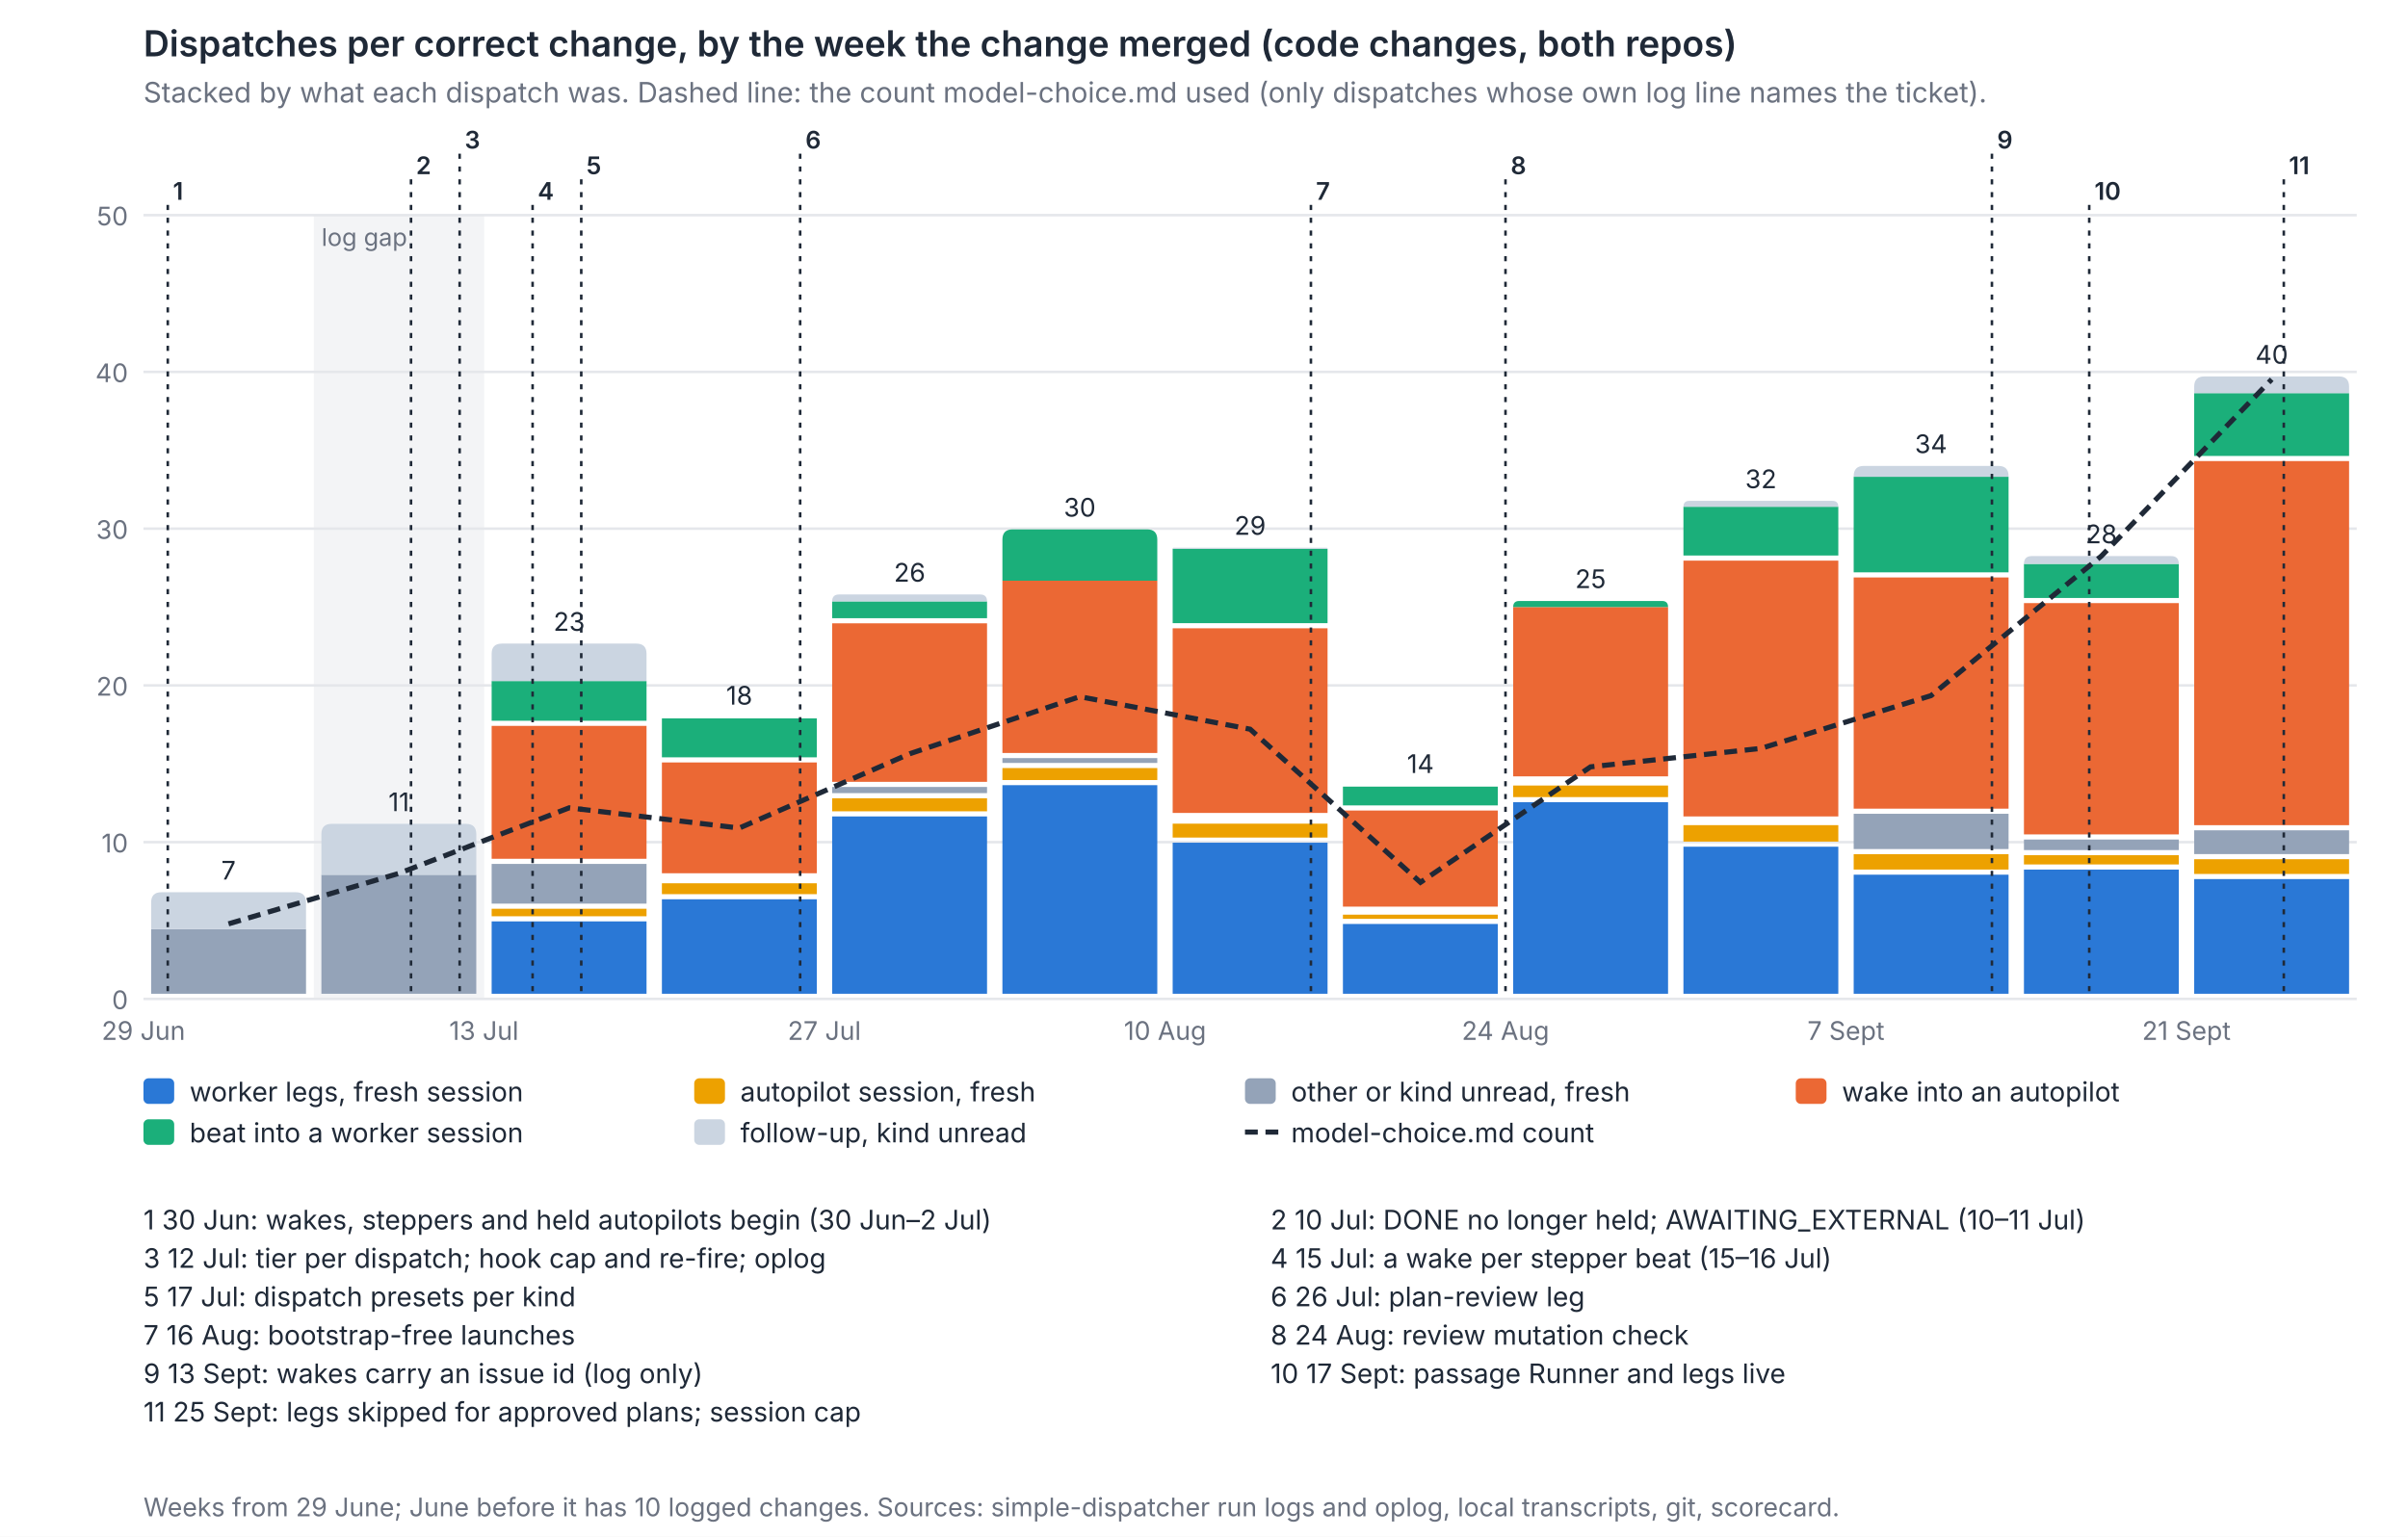
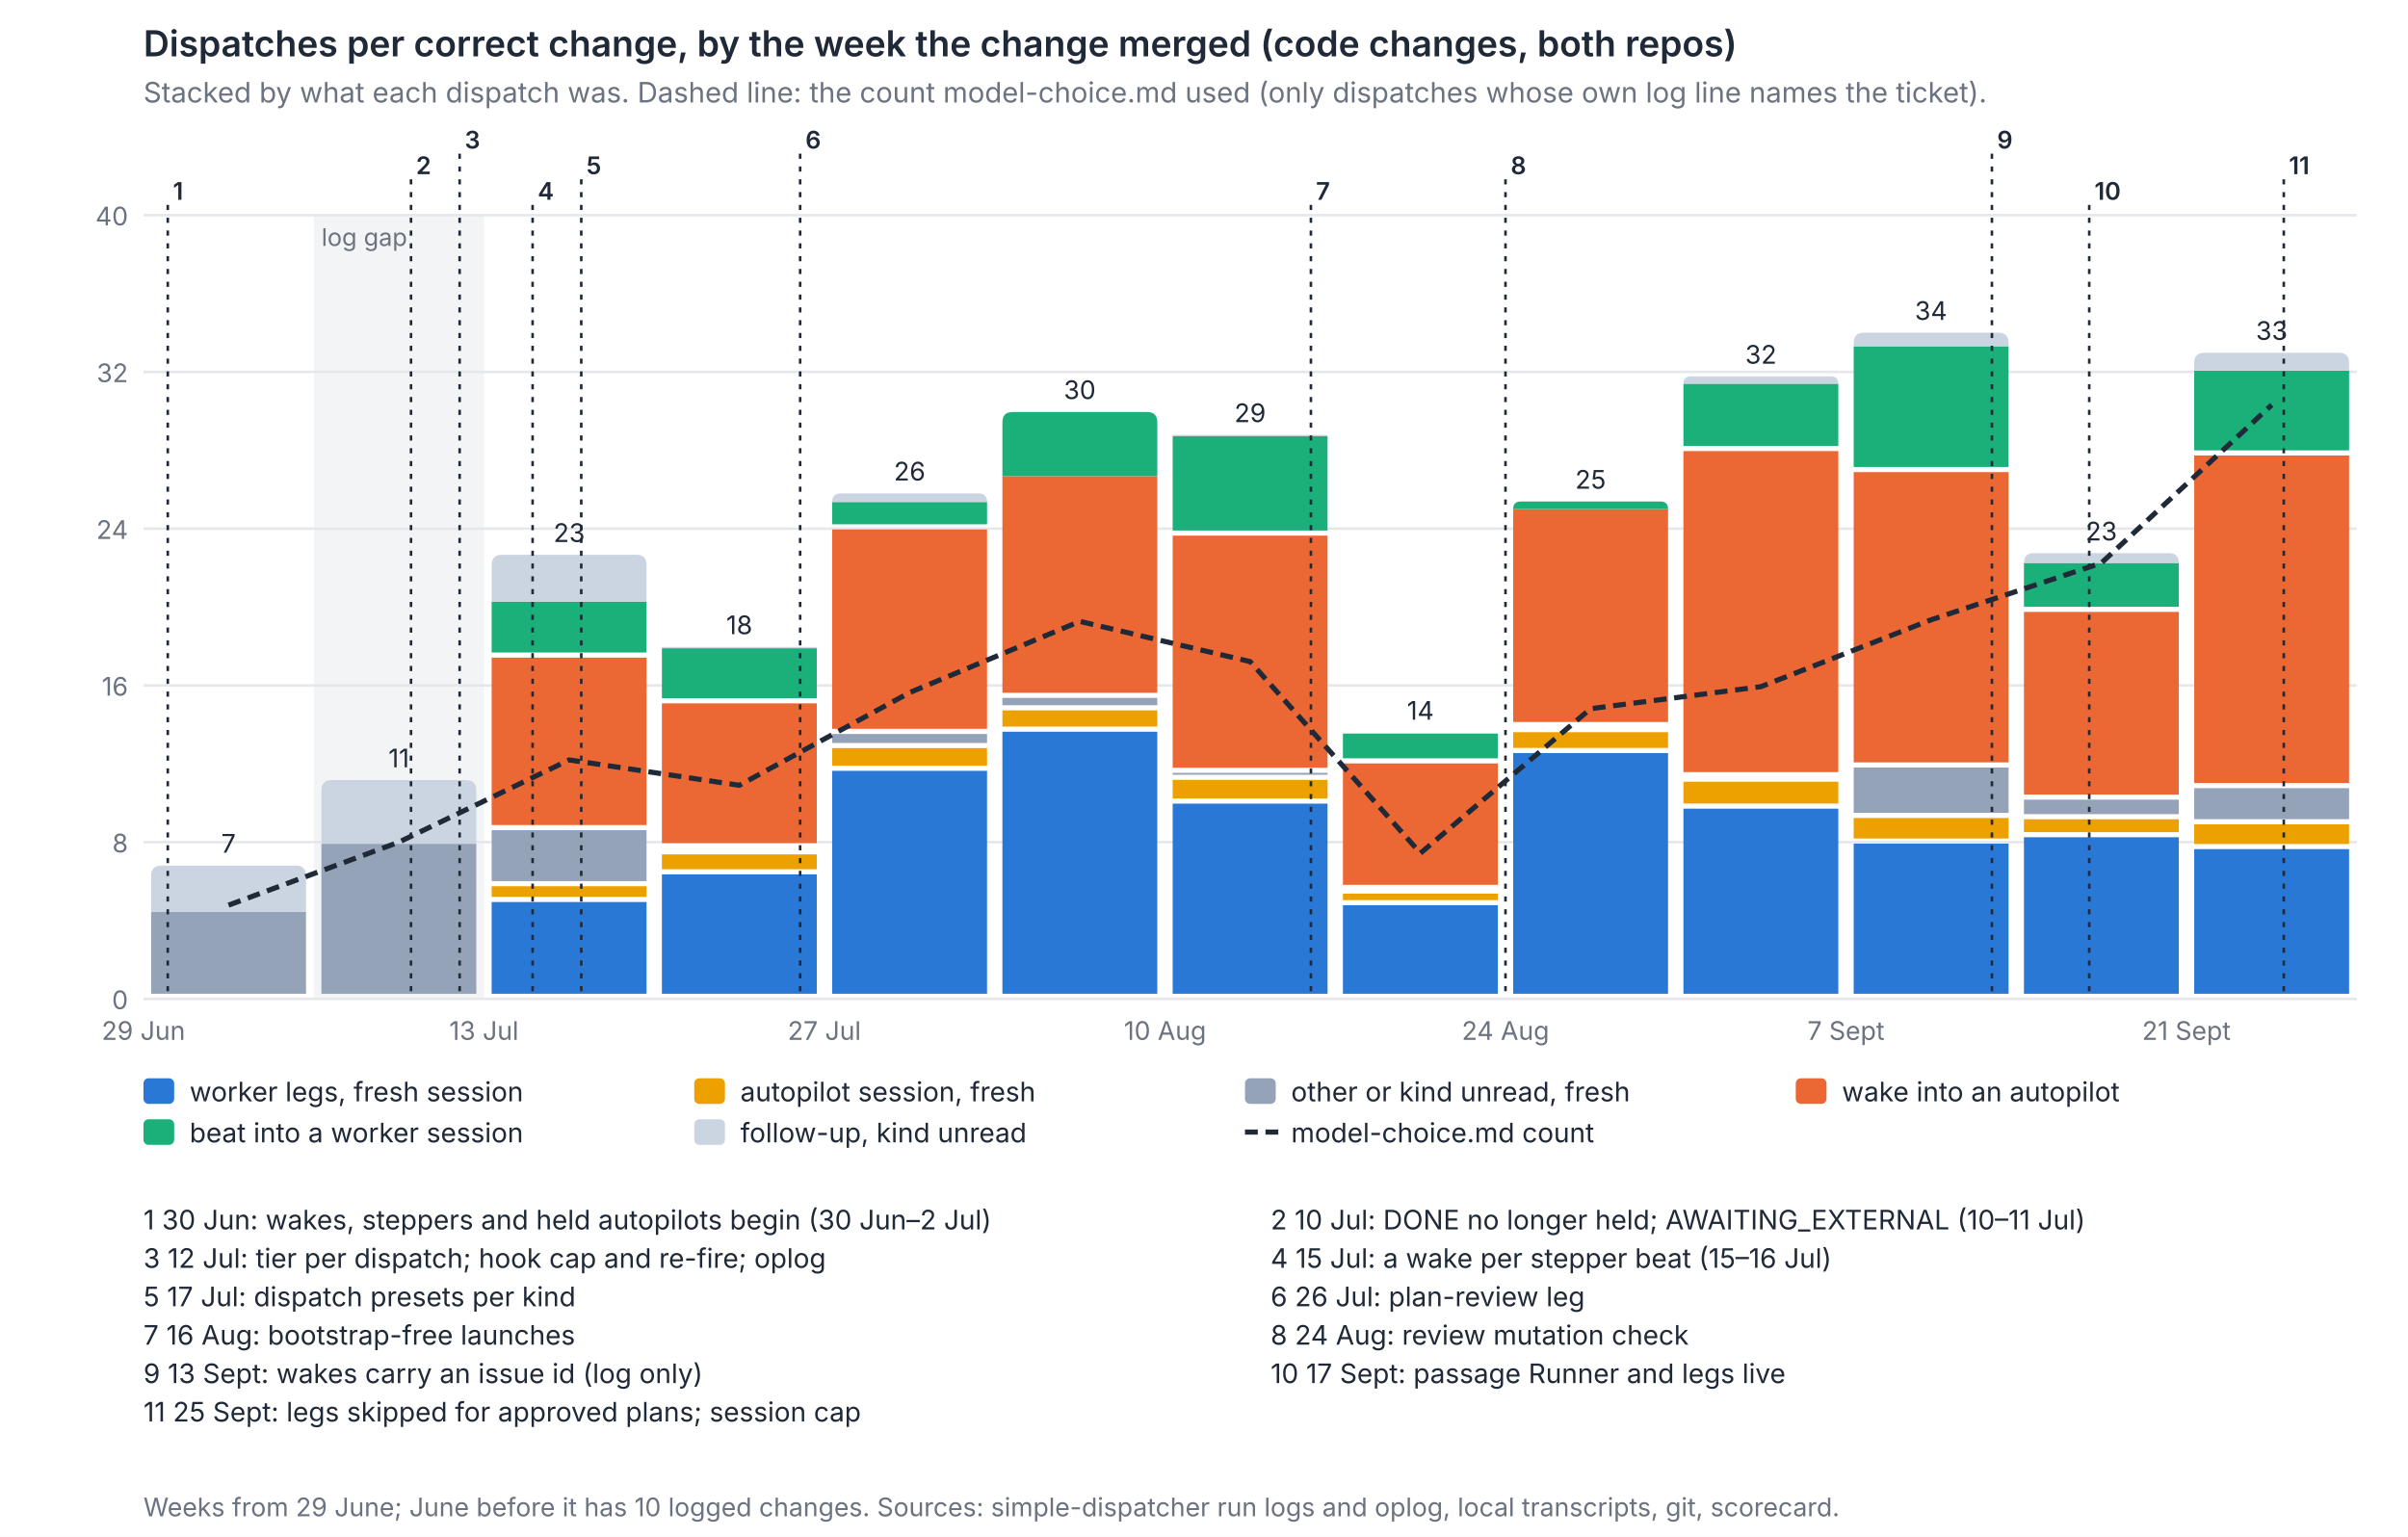
<svg xmlns="http://www.w3.org/2000/svg" viewBox="0 0 940 600" width="940" height="600" font-family="Inter, system-ui, sans-serif" role="img" aria-label="Dispatches per correct change by merge week, stacked by component, both repos">
  <rect width="940" height="600" fill="#ffffff" />
  <text x="56.0" y="22.0" font-size="14" fill="#1f2937" text-anchor="start" font-weight="600">Dispatches per correct change, by the week the change merged (code changes, both repos)</text>
  <text x="56.0" y="40.0" font-size="11" fill="#6b7280" text-anchor="start">Stacked by what each dispatch was. Dashed line: the count model-choice.md used (only dispatches whose own log line names the ticket).</text>
  <rect x="122.5" y="84" width="66.5" height="306" fill="#f3f4f6" />
  <text x="125.5" y="96.0" font-size="9.5" fill="#6b7280" text-anchor="start">log gap</text>
  <line x1="56" x2="920" y1="390" y2="390" stroke="#e5e7eb" />
  <text x="50.0" y="394.0" font-size="10" fill="#6b7280" text-anchor="end">0</text>
  <line x1="56" x2="920" y1="328.8" y2="328.8" stroke="#e5e7eb" />
-   <text x="50.0" y="332.8" font-size="10" fill="#6b7280" text-anchor="end">10</text>
+   <text x="50.0" y="332.8" font-size="10" fill="#6b7280" text-anchor="end">8</text>
  <line x1="56" x2="920" y1="267.6" y2="267.6" stroke="#e5e7eb" />
-   <text x="50.0" y="271.6" font-size="10" fill="#6b7280" text-anchor="end">20</text>
+   <text x="50.0" y="271.6" font-size="10" fill="#6b7280" text-anchor="end">16</text>
  <line x1="56" x2="920" y1="206.4" y2="206.4" stroke="#e5e7eb" />
-   <text x="50.0" y="210.4" font-size="10" fill="#6b7280" text-anchor="end">30</text>
+   <text x="50.0" y="210.4" font-size="10" fill="#6b7280" text-anchor="end">24</text>
  <line x1="56" x2="920" y1="145.2" y2="145.2" stroke="#e5e7eb" />
-   <text x="50.0" y="149.2" font-size="10" fill="#6b7280" text-anchor="end">40</text>
+   <text x="50.0" y="149.2" font-size="10" fill="#6b7280" text-anchor="end">32</text>
  <line x1="56" x2="920" y1="84" y2="84" stroke="#e5e7eb" />
-   <text x="50.0" y="88.0" font-size="10" fill="#6b7280" text-anchor="end">50</text>
-   <path d="M59,388V362.76H119.462V388Z" fill="#94a3b8" />
-   <path d="M59,362.76V352.36Q59,348.36 63,348.36H115.462Q119.462,348.36 119.462,352.36V362.76Z" fill="#cbd5e1" />
-   <text x="89.2" y="343.4" font-size="10" fill="#1f2937" text-anchor="middle">7</text>
-   <path d="M125.462,388V341.548H185.923V388Z" fill="#94a3b8" />
-   <path d="M125.462,341.548V325.658Q125.462,321.658 129.462,321.658H181.923Q185.923,321.658 185.923,325.658V341.548Z" fill="#cbd5e1" />
-   <text x="155.7" y="316.7" font-size="10" fill="#1f2937" text-anchor="middle">11</text>
-   <path d="M191.923,388V359.743H252.385V388Z" fill="#2a78d6" />
-   <path d="M191.923,357.743V354.81H252.385V357.743Z" fill="#eda100" />
-   <path d="M191.923,352.81V337.301H252.385V352.81Z" fill="#94a3b8" />
-   <path d="M191.923,335.301V283.408H252.385V335.301Z" fill="#eb6834" />
-   <path d="M191.923,281.408V265.899H252.385V281.408Z" fill="#1baf7a" />
-   <path d="M191.923,265.899V255.278Q191.923,251.278 195.923,251.278H248.385Q252.385,251.278 252.385,255.278V265.899Z" fill="#cbd5e1" />
-   <text x="222.2" y="246.3" font-size="10" fill="#1f2937" text-anchor="middle">23</text>
-   <path d="M258.385,388V351.107H318.846V388Z" fill="#2a78d6" />
-   <path d="M258.385,349.107V344.859H318.846V349.107Z" fill="#eda100" />
-   <path d="M258.385,340.949V297.686H318.846V340.949Z" fill="#eb6834" />
-   <path d="M258.385,295.686V280.47H318.846V295.686Z" fill="#1baf7a" />
-   <text x="288.6" y="275.1" font-size="10" fill="#1f2937" text-anchor="middle">18</text>
-   <path d="M324.846,388V318.763H385.308V388Z" fill="#2a78d6" />
-   <path d="M324.846,316.763V311.664H385.308V316.763Z" fill="#eda100" />
-   <path d="M324.846,309.664V307.258H385.308V309.664Z" fill="#94a3b8" />
-   <path d="M324.846,305.258V243.365H385.308V305.258Z" fill="#eb6834" />
-   <path d="M324.846,241.365V234.797H385.308V241.365Z" fill="#1baf7a" />
-   <path d="M324.846,234.797V234.797Q324.846,232.104 327.539,232.104H382.615Q385.308,232.104 385.308,234.797V234.797Z" fill="#cbd5e1" />
-   <text x="355.1" y="227.1" font-size="10" fill="#1f2937" text-anchor="middle">26</text>
-   <path d="M391.308,388V306.554H451.769V388Z" fill="#2a78d6" />
-   <path d="M391.308,304.554V299.877H451.769V304.554Z" fill="#eda100" />
-   <path d="M391.308,297.877V295.985H451.769V297.877Z" fill="#94a3b8" />
-   <path d="M391.308,293.985V226.718H451.769V293.985Z" fill="#eb6834" />
-   <path d="M391.308,226.718V210.688Q391.308,206.688 395.308,206.688H447.769Q451.769,206.688 451.769,210.688V226.718Z" fill="#1baf7a" />
-   <text x="421.5" y="201.7" font-size="10" fill="#1f2937" text-anchor="middle">30</text>
-   <path d="M457.769,388V329.014H518.231V388Z" fill="#2a78d6" />
-   <path d="M457.769,327.014V321.585H518.231V327.014Z" fill="#eda100" />
-   <path d="M457.769,317.4V245.305H518.231V317.4Z" fill="#eb6834" />
-   <path d="M457.769,243.305V214.27H518.231V243.305Z" fill="#1baf7a" />
-   <path d="M457.769,214.27V214.27Q457.769,213.836 458.204,213.836H517.796Q518.231,213.836 518.231,214.27V214.27Z" fill="#cbd5e1" />
-   <text x="488.0" y="208.8" font-size="10" fill="#1f2937" text-anchor="middle">29</text>
-   <path d="M524.231,388V360.746H584.692V388Z" fill="#2a78d6" />
-   <path d="M524.231,358.746V357.117H584.692V358.746Z" fill="#eda100" />
-   <path d="M524.231,353.979V316.456H584.692V353.979Z" fill="#eb6834" />
-   <path d="M524.231,314.456V307.123H584.692V314.456Z" fill="#1baf7a" />
-   <text x="554.5" y="301.8" font-size="10" fill="#1f2937" text-anchor="middle">14</text>
-   <path d="M590.692,388V313.212H651.154V388Z" fill="#2a78d6" />
-   <path d="M590.692,311.212V306.695H651.154V311.212Z" fill="#eda100" />
-   <path d="M590.692,303.116V237.006H651.154V303.116Z" fill="#eb6834" />
-   <path d="M590.692,237.006V237.006Q590.692,234.638 593.061,234.638H648.785Q651.154,234.638 651.154,237.006V237.006Z" fill="#1baf7a" />
-   <text x="620.9" y="229.6" font-size="10" fill="#1f2937" text-anchor="middle">25</text>
-   <path d="M657.154,388V330.581H717.615V388Z" fill="#2a78d6" />
-   <path d="M657.154,328.581V322.166H717.615V328.581Z" fill="#eda100" />
-   <path d="M657.154,318.764V218.891H717.615V318.764Z" fill="#eb6834" />
-   <path d="M657.154,216.891V197.85H717.615V216.891Z" fill="#1baf7a" />
-   <path d="M657.154,197.85V197.85Q657.154,195.555 659.449,195.555H715.32Q717.615,195.555 717.615,197.85V197.85Z" fill="#cbd5e1" />
-   <text x="687.4" y="190.6" font-size="10" fill="#1f2937" text-anchor="middle">32</text>
-   <path d="M723.615,388V341.505H784.077V388Z" fill="#2a78d6" />
-   <path d="M723.615,339.505V333.5H784.077V339.505Z" fill="#eda100" />
-   <path d="M723.615,331.5V317.729H784.077V331.5Z" fill="#94a3b8" />
-   <path d="M723.615,315.729V225.458H784.077V315.729Z" fill="#eb6834" />
-   <path d="M723.615,223.458V186.149H784.077V223.458Z" fill="#1baf7a" />
-   <path d="M723.615,186.149V185.908Q723.615,181.908 727.615,181.908H780.077Q784.077,181.908 784.077,185.908V186.149Z" fill="#cbd5e1" />
-   <text x="753.8" y="176.9" font-size="10" fill="#1f2937" text-anchor="middle">34</text>
-   <path d="M790.077,388V339.51H850.538V388Z" fill="#2a78d6" />
-   <path d="M790.077,337.51V333.898H850.538V337.51Z" fill="#eda100" />
-   <path d="M790.077,331.898V327.778H850.538V331.898Z" fill="#94a3b8" />
-   <path d="M790.077,325.778V235.47H850.538V325.778Z" fill="#eb6834" />
-   <path d="M790.077,233.47V220.17H850.538V233.47Z" fill="#1baf7a" />
-   <path d="M790.077,220.17V220.17Q790.077,217.11 793.137,217.11H847.478Q850.538,217.11 850.538,220.17V220.17Z" fill="#cbd5e1" />
-   <text x="820.3" y="212.1" font-size="10" fill="#1f2937" text-anchor="middle">28</text>
-   <path d="M856.538,388V343.219H917V388Z" fill="#2a78d6" />
-   <path d="M856.538,341.219V335.465H917V341.219Z" fill="#eda100" />
-   <path d="M856.538,333.465V324.179H917V333.465Z" fill="#94a3b8" />
-   <path d="M856.538,322.179V180.017H917V322.179Z" fill="#eb6834" />
-   <path d="M856.538,178.017V153.499H917V178.017Z" fill="#1baf7a" />
-   <path d="M856.538,153.499V150.969Q856.538,146.969 860.538,146.969H913Q917,146.969 917,150.969V153.499Z" fill="#cbd5e1" />
-   <text x="886.8" y="142.0" font-size="10" fill="#1f2937" text-anchor="middle">40</text>
-   <polyline points="89.2,360.7 155.7,341.0 222.2,315.4 288.6,323.3 355.1,294.3 421.5,272.0 488.0,284.7 554.5,344.5 620.9,299.4 687.4,292.2 753.8,271.6 820.3,217.1 886.8,148.1" fill="none" stroke="#1f2937" stroke-width="2" stroke-dasharray="5 3" />
+   <text x="50.0" y="88.0" font-size="10" fill="#6b7280" text-anchor="end">40</text>
+   <path d="M59,388V355.95H119.462V388Z" fill="#94a3b8" />
+   <path d="M59,355.95V341.949Q59,337.949 63,337.949H115.462Q119.462,337.949 119.462,341.949V355.95Z" fill="#cbd5e1" />
+   <text x="89.2" y="332.9" font-size="10" fill="#1f2937" text-anchor="middle">7</text>
+   <path d="M125.462,388V329.435H185.923V388Z" fill="#94a3b8" />
+   <path d="M125.462,329.435V308.572Q125.462,304.572 129.462,304.572H181.923Q185.923,304.572 185.923,308.572V329.435Z" fill="#cbd5e1" />
+   <text x="155.7" y="299.6" font-size="10" fill="#1f2937" text-anchor="middle">11</text>
+   <path d="M191.923,388V352.178H252.385V388Z" fill="#2a78d6" />
+   <path d="M191.923,350.178V346.012H252.385V350.178Z" fill="#eda100" />
+   <path d="M191.923,344.012V324.126H252.385V344.012Z" fill="#94a3b8" />
+   <path d="M191.923,322.126V256.76H252.385V322.126Z" fill="#eb6834" />
+   <path d="M191.923,254.76V234.873H252.385V254.76Z" fill="#1baf7a" />
+   <path d="M191.923,234.873V220.597Q191.923,216.597 195.923,216.597H248.385Q252.385,216.597 252.385,220.597V234.873Z" fill="#cbd5e1" />
+   <text x="222.2" y="211.6" font-size="10" fill="#1f2937" text-anchor="middle">23</text>
+   <path d="M258.385,388V341.384H318.846V388Z" fill="#2a78d6" />
+   <path d="M258.385,339.384V333.574H318.846V339.384Z" fill="#eda100" />
+   <path d="M258.385,329.187V274.607H318.846V329.187Z" fill="#eb6834" />
+   <path d="M258.385,272.607V253.088H318.846V272.607Z" fill="#1baf7a" />
+   <path d="M258.385,253.088V253.088Q258.385,252.606 258.867,252.606H318.364Q318.846,252.606 318.846,253.088V253.088Z" fill="#cbd5e1" />
+   <text x="288.6" y="247.6" font-size="10" fill="#1f2937" text-anchor="middle">18</text>
+   <path d="M324.846,388V300.954H385.308V388Z" fill="#2a78d6" />
+   <path d="M324.846,298.954V292.08H385.308V298.954Z" fill="#eda100" />
+   <path d="M324.846,290.08V286.572H385.308V290.08Z" fill="#94a3b8" />
+   <path d="M324.846,284.572V206.706H385.308V284.572Z" fill="#eb6834" />
+   <path d="M324.846,204.706V195.996H385.308V204.706Z" fill="#1baf7a" />
+   <path d="M324.846,195.996V195.996Q324.846,192.63 328.212,192.63H381.942Q385.308,192.63 385.308,195.996V195.996Z" fill="#cbd5e1" />
+   <text x="355.1" y="187.6" font-size="10" fill="#1f2937" text-anchor="middle">26</text>
+   <path d="M391.308,388V285.692H451.769V388Z" fill="#2a78d6" />
+   <path d="M391.308,283.692V277.346H451.769V283.692Z" fill="#eda100" />
+   <path d="M391.308,275.346V272.481H451.769V275.346Z" fill="#94a3b8" />
+   <path d="M391.308,270.481V185.898H451.769V270.481Z" fill="#eb6834" />
+   <path d="M391.308,185.898V164.86Q391.308,160.86 395.308,160.86H447.769Q451.769,160.86 451.769,164.86V185.898Z" fill="#1baf7a" />
+   <text x="421.5" y="155.8" font-size="10" fill="#1f2937" text-anchor="middle">30</text>
+   <path d="M457.769,388V313.768H518.231V388Z" fill="#2a78d6" />
+   <path d="M457.769,311.768V304.481H518.231V311.768Z" fill="#eda100" />
+   <path d="M457.769,302.481V301.75H518.231V302.481Z" fill="#94a3b8" />
+   <path d="M457.769,299.75V209.131H518.231V299.75Z" fill="#eb6834" />
+   <path d="M457.769,207.131V170.338H518.231V207.131Z" fill="#1baf7a" />
+   <path d="M457.769,170.338V170.338Q457.769,169.795 458.312,169.795H517.688Q518.231,169.795 518.231,170.338V170.338Z" fill="#cbd5e1" />
+   <text x="488.0" y="164.8" font-size="10" fill="#1f2937" text-anchor="middle">29</text>
+   <path d="M524.231,388V353.433H584.692V388Z" fill="#2a78d6" />
+   <path d="M524.231,351.433V348.897H584.692V351.433Z" fill="#eda100" />
+   <path d="M524.231,345.474V298.07H584.692V345.474Z" fill="#eb6834" />
+   <path d="M524.231,296.07V286.404H584.692V296.07Z" fill="#1baf7a" />
+   <text x="554.5" y="281.0" font-size="10" fill="#1f2937" text-anchor="middle">14</text>
+   <path d="M590.692,388V294.015H651.154V388Z" fill="#2a78d6" />
+   <path d="M590.692,292.015V285.868H651.154V292.015Z" fill="#eda100" />
+   <path d="M590.692,281.894V198.758H651.154V281.894Z" fill="#eb6834" />
+   <path d="M590.692,198.758V198.758Q590.692,195.797 593.653,195.797H648.193Q651.154,195.797 651.154,198.758V198.758Z" fill="#1baf7a" />
+   <text x="620.9" y="190.8" font-size="10" fill="#1f2937" text-anchor="middle">25</text>
+   <path d="M657.154,388V315.726H717.615V388Z" fill="#2a78d6" />
+   <path d="M657.154,313.726V305.207H717.615V313.726Z" fill="#eda100" />
+   <path d="M657.154,301.456V176.114H717.615V301.456Z" fill="#eb6834" />
+   <path d="M657.154,174.114V149.813H717.615V174.114Z" fill="#1baf7a" />
+   <path d="M657.154,149.813V149.813Q657.154,146.944 660.023,146.944H714.747Q717.615,146.944 717.615,149.813V149.813Z" fill="#cbd5e1" />
+   <text x="687.4" y="142.0" font-size="10" fill="#1f2937" text-anchor="middle">32</text>
+   <path d="M723.615,388V329.381H784.077V388Z" fill="#2a78d6" />
+   <path d="M723.615,327.381V319.375H784.077V327.381Z" fill="#eda100" />
+   <path d="M723.615,317.375V299.661H784.077V317.375Z" fill="#94a3b8" />
+   <path d="M723.615,297.661V184.322H784.077V297.661Z" fill="#eb6834" />
+   <path d="M723.615,182.322V135.186H784.077V182.322Z" fill="#1baf7a" />
+   <path d="M723.615,135.186V133.885Q723.615,129.885 727.615,129.885H780.077Q784.077,129.885 784.077,133.885V135.186Z" fill="#cbd5e1" />
+   <text x="753.8" y="124.9" font-size="10" fill="#1f2937" text-anchor="middle">34</text>
+   <path d="M790.077,388V326.887H850.538V388Z" fill="#2a78d6" />
+   <path d="M790.077,324.887V319.872H850.538V324.887Z" fill="#eda100" />
+   <path d="M790.077,317.872V312.222H850.538V317.872Z" fill="#94a3b8" />
+   <path d="M790.077,310.222V238.912H850.538V310.222Z" fill="#eb6834" />
+   <path d="M790.077,236.912V219.787H850.538V236.912Z" fill="#1baf7a" />
+   <path d="M790.077,219.787V219.787Q790.077,215.963 793.902,215.963H846.713Q850.538,215.963 850.538,219.787V219.787Z" fill="#cbd5e1" />
+   <text x="820.3" y="211.0" font-size="10" fill="#1f2937" text-anchor="middle">23</text>
+   <path d="M856.538,388V331.523H917V388Z" fill="#2a78d6" />
+   <path d="M856.538,329.523V321.831H917V329.523Z" fill="#eda100" />
+   <path d="M856.538,319.831V307.724H917V319.831Z" fill="#94a3b8" />
+   <path d="M856.538,305.724V177.843H917V305.724Z" fill="#eb6834" />
+   <path d="M856.538,175.843V144.695H917V175.843Z" fill="#1baf7a" />
+   <path d="M856.538,144.695V141.726Q856.538,137.726 860.538,137.726H913Q917,137.726 917,141.726V144.695Z" fill="#cbd5e1" />
+   <text x="886.8" y="132.7" font-size="10" fill="#1f2937" text-anchor="middle">33</text>
+   <polyline points="89.2,353.4 155.7,328.8 222.2,296.7 288.6,306.6 355.1,270.4 421.5,242.6 488.0,258.3 554.5,333.1 620.9,276.7 687.4,268.1 753.8,242.0 820.3,219.8 886.8,158.1" fill="none" stroke="#1f2937" stroke-width="2" stroke-dasharray="5 3" />
  <line x1="65.495" x2="65.495" y1="80" y2="390" stroke="#1f2937" stroke-width="1" stroke-dasharray="2 3" />
  <text x="67.5" y="78.0" font-size="9.5" fill="#1f2937" text-anchor="start" font-weight="600">1</text>
  <line x1="160.44" x2="160.44" y1="70" y2="390" stroke="#1f2937" stroke-width="1" stroke-dasharray="2 3" />
  <text x="162.4" y="68.0" font-size="9.5" fill="#1f2937" text-anchor="start" font-weight="600">2</text>
  <line x1="179.429" x2="179.429" y1="60" y2="390" stroke="#1f2937" stroke-width="1" stroke-dasharray="2 3" />
  <text x="181.4" y="58.0" font-size="9.5" fill="#1f2937" text-anchor="start" font-weight="600">3</text>
  <line x1="207.912" x2="207.912" y1="80" y2="390" stroke="#1f2937" stroke-width="1" stroke-dasharray="2 3" />
  <text x="209.9" y="78.0" font-size="9.5" fill="#1f2937" text-anchor="start" font-weight="600">4</text>
  <line x1="226.901" x2="226.901" y1="70" y2="390" stroke="#1f2937" stroke-width="1" stroke-dasharray="2 3" />
  <text x="228.9" y="68.0" font-size="9.5" fill="#1f2937" text-anchor="start" font-weight="600">5</text>
  <line x1="312.352" x2="312.352" y1="60" y2="390" stroke="#1f2937" stroke-width="1" stroke-dasharray="2 3" />
  <text x="314.4" y="58.0" font-size="9.5" fill="#1f2937" text-anchor="start" font-weight="600">6</text>
  <line x1="511.736" x2="511.736" y1="80" y2="390" stroke="#1f2937" stroke-width="1" stroke-dasharray="2 3" />
  <text x="513.7" y="78.0" font-size="9.5" fill="#1f2937" text-anchor="start" font-weight="600">7</text>
  <line x1="587.692" x2="587.692" y1="70" y2="390" stroke="#1f2937" stroke-width="1" stroke-dasharray="2 3" />
  <text x="589.7" y="68.0" font-size="9.5" fill="#1f2937" text-anchor="start" font-weight="600">8</text>
  <line x1="777.582" x2="777.582" y1="60" y2="390" stroke="#1f2937" stroke-width="1" stroke-dasharray="2 3" />
  <text x="779.6" y="58.0" font-size="9.5" fill="#1f2937" text-anchor="start" font-weight="600">9</text>
  <line x1="815.56" x2="815.56" y1="80" y2="390" stroke="#1f2937" stroke-width="1" stroke-dasharray="2 3" />
  <text x="817.6" y="78.0" font-size="9.5" fill="#1f2937" text-anchor="start" font-weight="600">10</text>
  <line x1="891.516" x2="891.516" y1="70" y2="390" stroke="#1f2937" stroke-width="1" stroke-dasharray="2 3" />
  <text x="893.5" y="68.0" font-size="9.5" fill="#1f2937" text-anchor="start" font-weight="600">11</text>
  <text x="56.0" y="406.0" font-size="10" fill="#6b7280" text-anchor="middle">29 Jun</text>
  <text x="188.9" y="406.0" font-size="10" fill="#6b7280" text-anchor="middle">13 Jul</text>
  <text x="321.8" y="406.0" font-size="10" fill="#6b7280" text-anchor="middle">27 Jul</text>
  <text x="454.8" y="406.0" font-size="10" fill="#6b7280" text-anchor="middle">10 Aug</text>
  <text x="587.7" y="406.0" font-size="10" fill="#6b7280" text-anchor="middle">24 Aug</text>
  <text x="720.6" y="406.0" font-size="10" fill="#6b7280" text-anchor="middle">7 Sept</text>
  <text x="853.5" y="406.0" font-size="10" fill="#6b7280" text-anchor="middle">21 Sept</text>
  <rect x="56" y="421" width="12" height="10" rx="2" fill="#2a78d6" />
  <text x="74.0" y="430.0" font-size="10.5" fill="#1f2937" text-anchor="start">worker legs, fresh session</text>
  <rect x="271" y="421" width="12" height="10" rx="2" fill="#eda100" />
  <text x="289.0" y="430.0" font-size="10.5" fill="#1f2937" text-anchor="start">autopilot session, fresh</text>
  <rect x="486" y="421" width="12" height="10" rx="2" fill="#94a3b8" />
  <text x="504.0" y="430.0" font-size="10.5" fill="#1f2937" text-anchor="start">other or kind unread, fresh</text>
  <rect x="701" y="421" width="12" height="10" rx="2" fill="#eb6834" />
  <text x="719.0" y="430.0" font-size="10.5" fill="#1f2937" text-anchor="start">wake into an autopilot</text>
  <rect x="56" y="437" width="12" height="10" rx="2" fill="#1baf7a" />
  <text x="74.0" y="446.0" font-size="10.5" fill="#1f2937" text-anchor="start">beat into a worker session</text>
  <rect x="271" y="437" width="12" height="10" rx="2" fill="#cbd5e1" />
  <text x="289.0" y="446.0" font-size="10.5" fill="#1f2937" text-anchor="start">follow-up, kind unread</text>
  <line x1="486" x2="500" y1="442" y2="442" stroke="#1f2937" stroke-width="2" stroke-dasharray="5 3" />
  <text x="504.0" y="446.0" font-size="10.5" fill="#1f2937" text-anchor="start">model-choice.md count</text>
  <text x="56.0" y="480.0" font-size="10.5" fill="#1f2937" text-anchor="start">1  30 Jun: wakes, steppers and held autopilots begin (30 Jun–2 Jul)</text>
  <text x="496.0" y="480.0" font-size="10.5" fill="#1f2937" text-anchor="start">2  10 Jul: DONE no longer held; AWAITING_EXTERNAL (10–11 Jul)</text>
  <text x="56.0" y="495.0" font-size="10.5" fill="#1f2937" text-anchor="start">3  12 Jul: tier per dispatch; hook cap and re-fire; oplog</text>
  <text x="496.0" y="495.0" font-size="10.5" fill="#1f2937" text-anchor="start">4  15 Jul: a wake per stepper beat (15–16 Jul)</text>
  <text x="56.0" y="510.0" font-size="10.5" fill="#1f2937" text-anchor="start">5  17 Jul: dispatch presets per kind</text>
  <text x="496.0" y="510.0" font-size="10.5" fill="#1f2937" text-anchor="start">6  26 Jul: plan-review leg</text>
  <text x="56.0" y="525.0" font-size="10.5" fill="#1f2937" text-anchor="start">7  16 Aug: bootstrap-free launches</text>
  <text x="496.0" y="525.0" font-size="10.5" fill="#1f2937" text-anchor="start">8  24 Aug: review mutation check</text>
  <text x="56.0" y="540.0" font-size="10.5" fill="#1f2937" text-anchor="start">9  13 Sept: wakes carry an issue id (log only)</text>
  <text x="496.0" y="540.0" font-size="10.5" fill="#1f2937" text-anchor="start">10  17 Sept: passage Runner and legs live</text>
  <text x="56.0" y="555.0" font-size="10.5" fill="#1f2937" text-anchor="start">11  25 Sept: legs skipped for approved plans; session cap</text>
  <text x="56.0" y="592.0" font-size="10" fill="#6b7280" text-anchor="start">Weeks from 29 June; June before it has 10 logged changes. Sources: simple-dispatcher run logs and oplog, local transcripts, git, scorecard.</text>
</svg>
